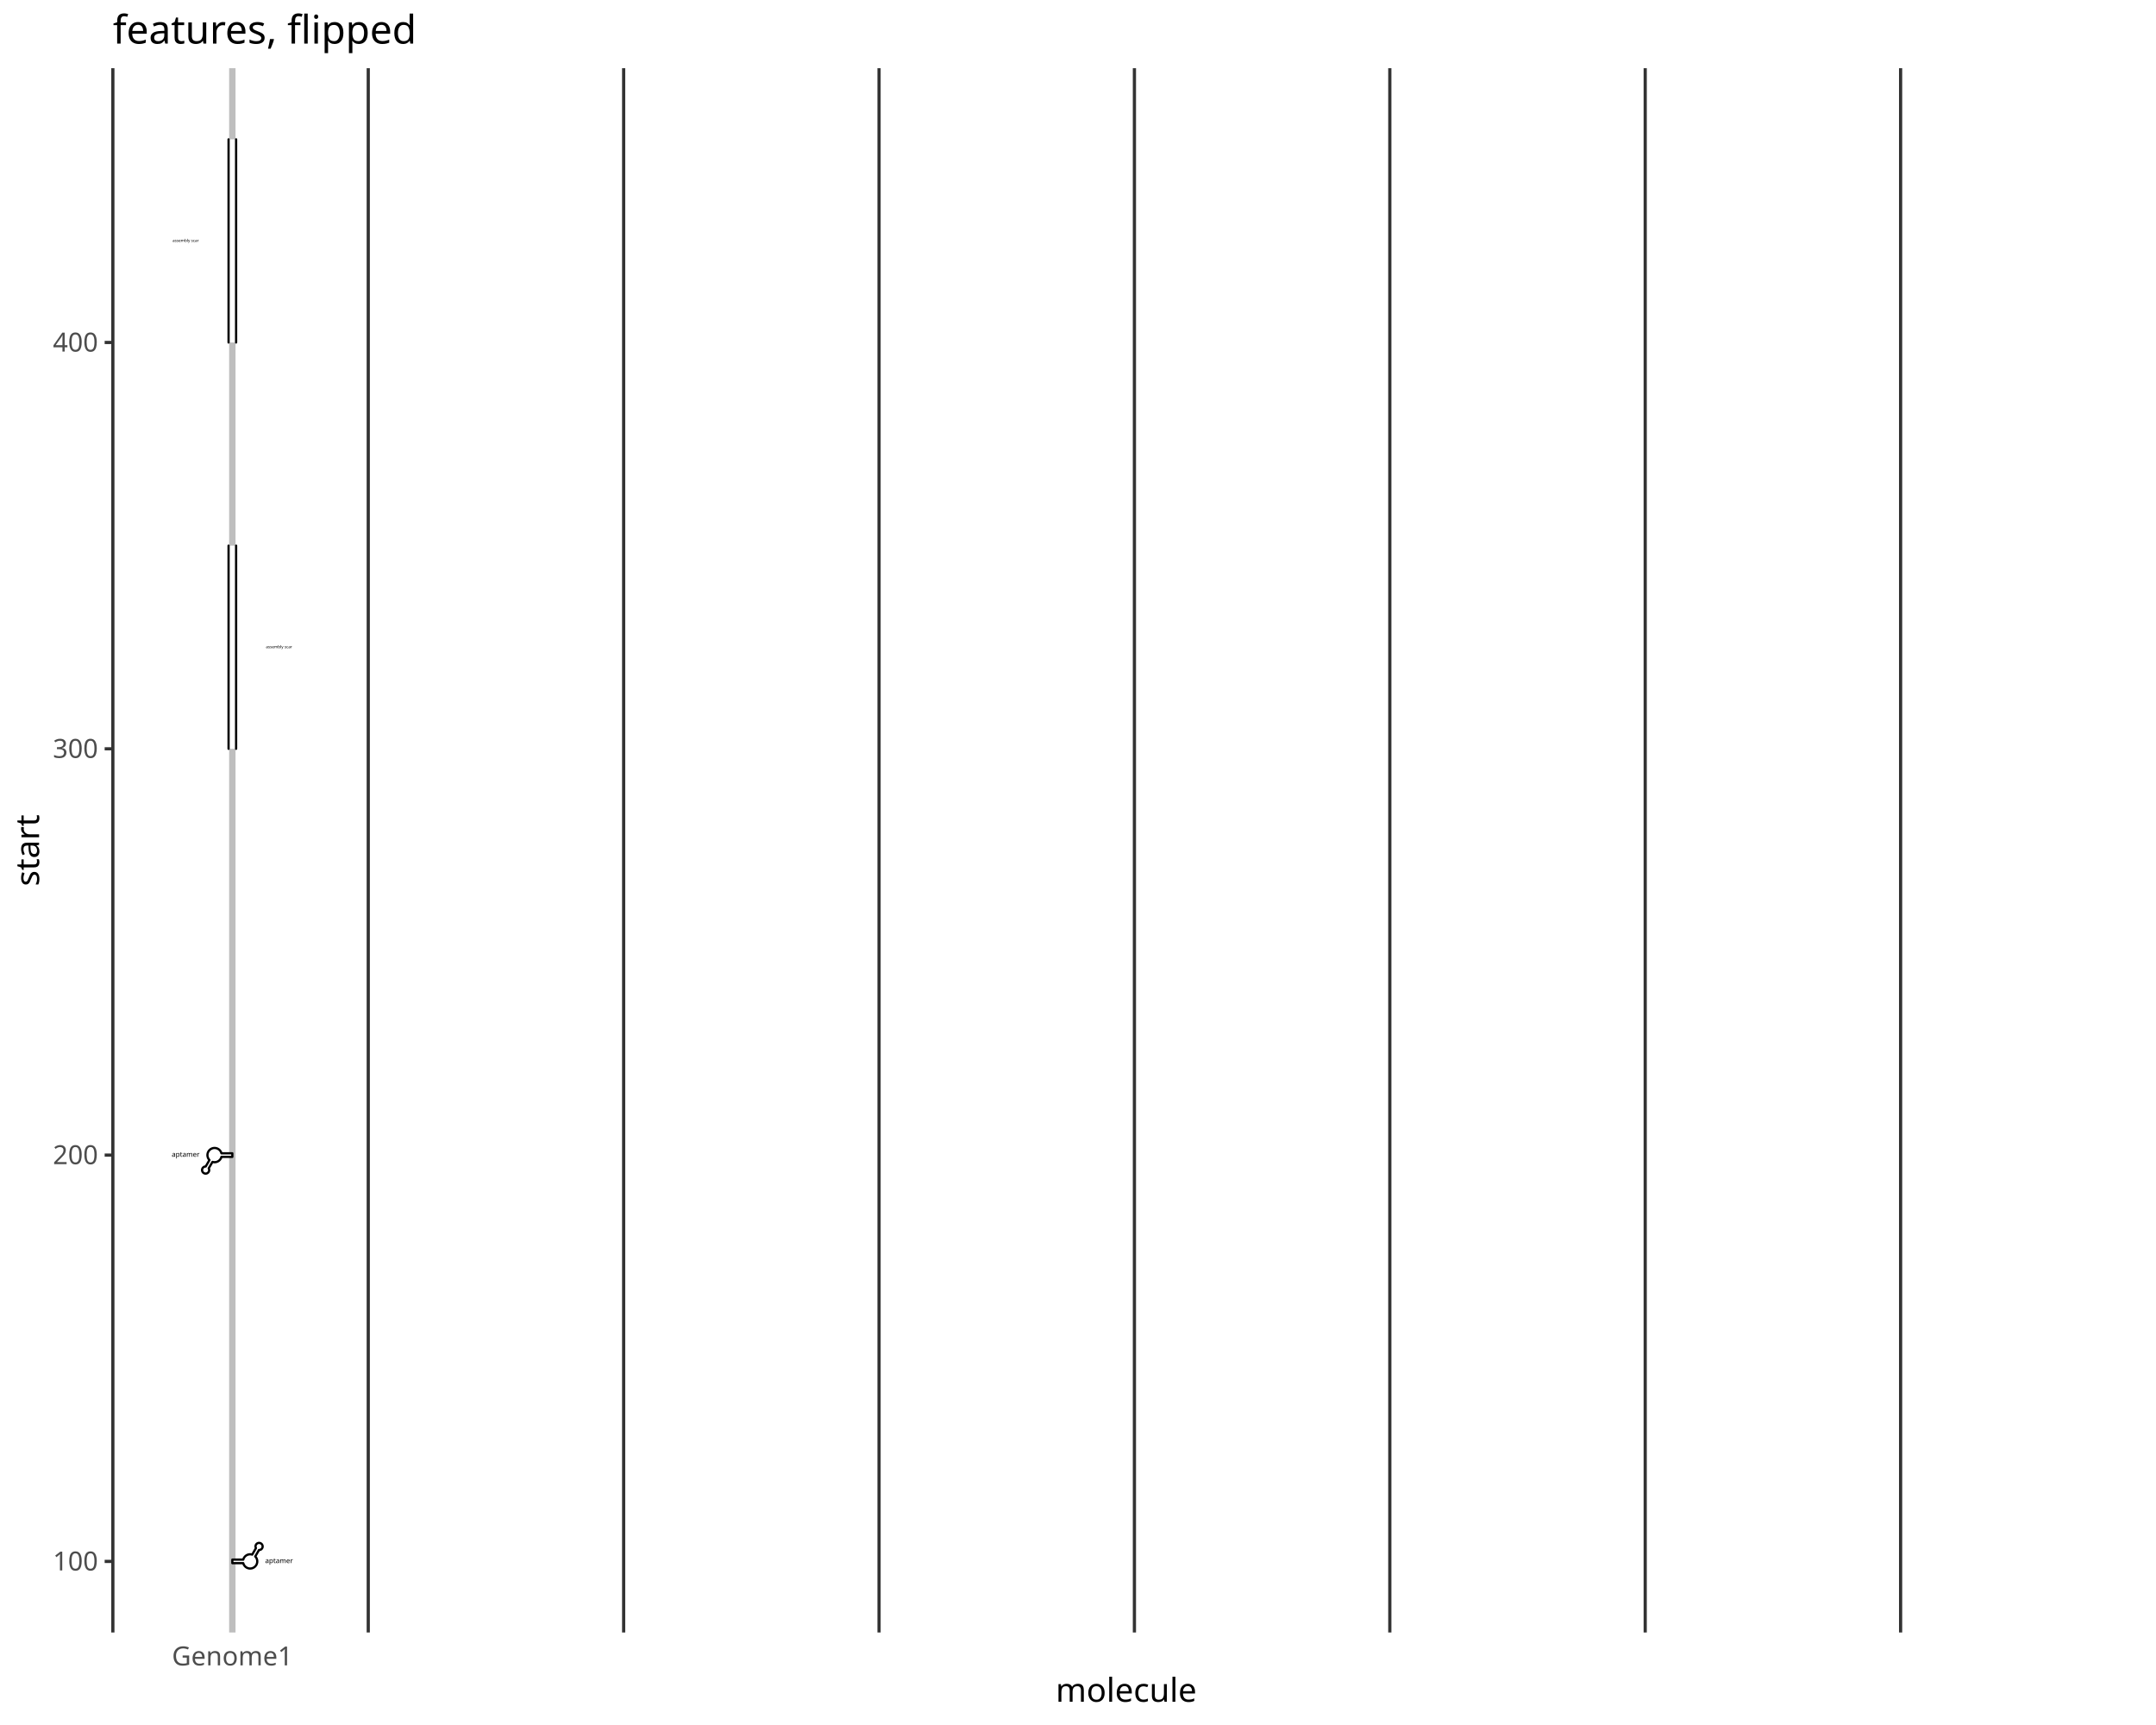
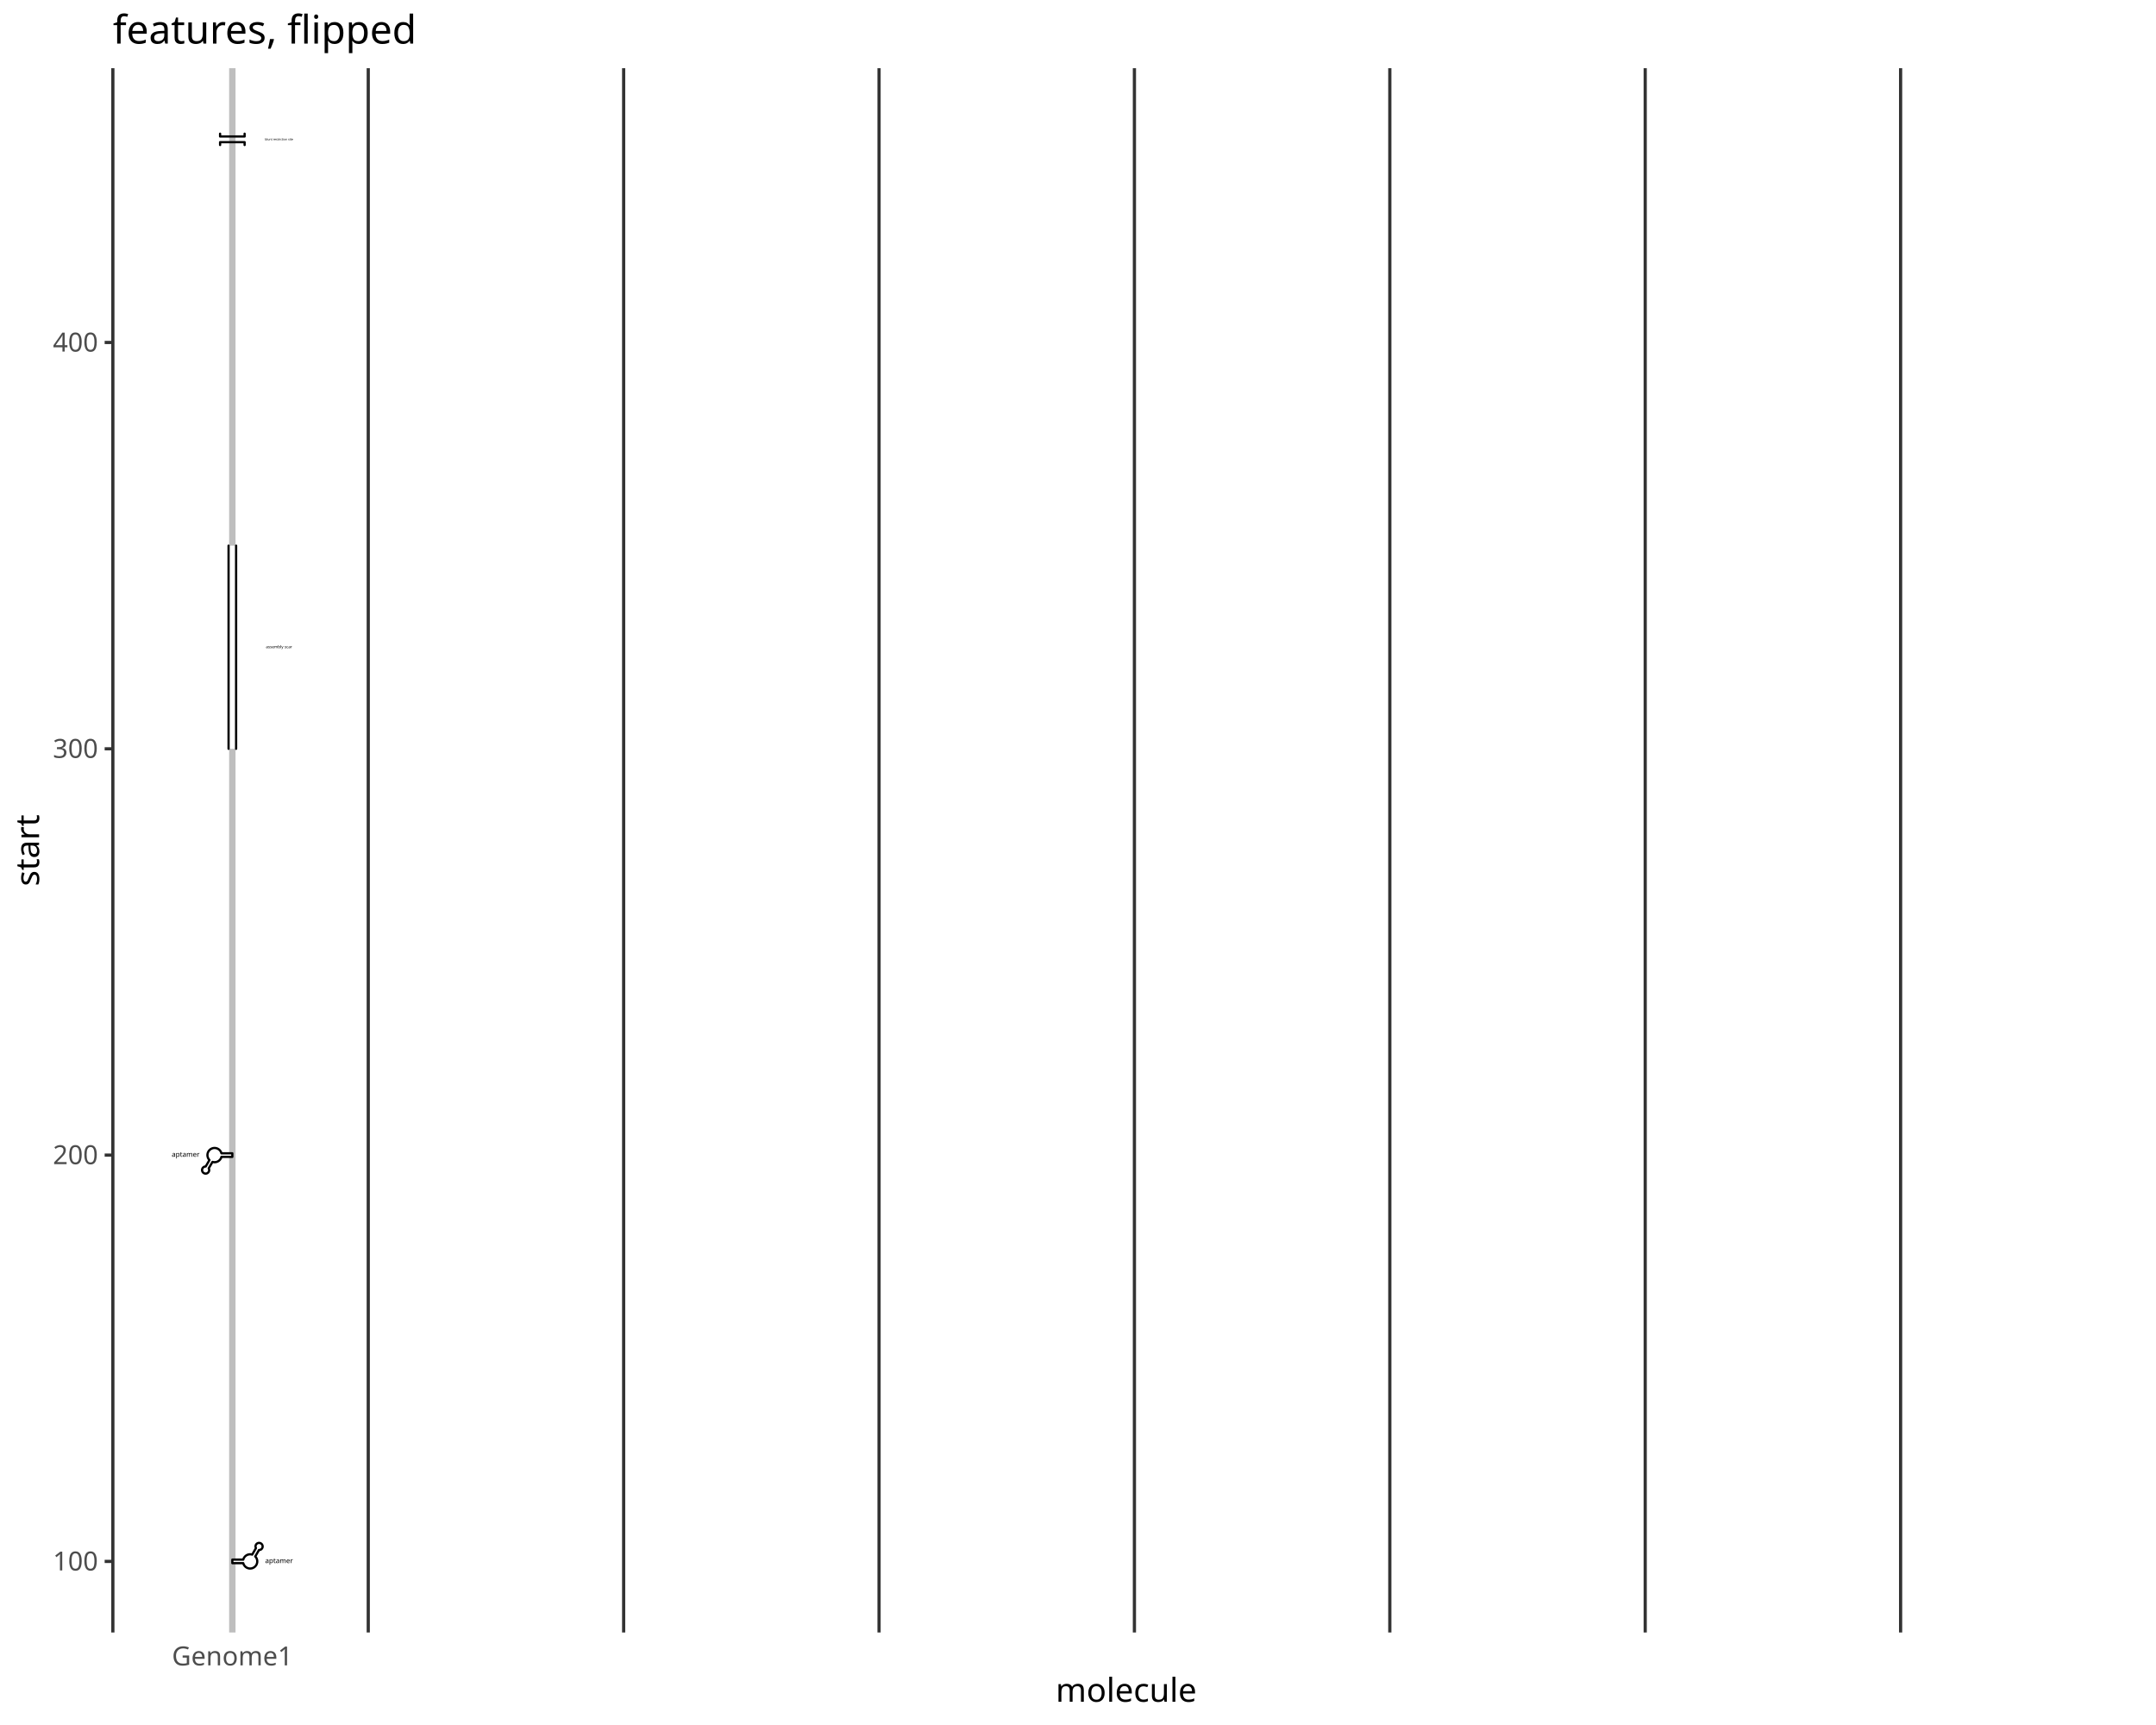
<svg xmlns="http://www.w3.org/2000/svg" class="svglite" data-engine-version="2.0" width="720.00pt" height="576.00pt" viewBox="0 0 720.00 576.00">
  <defs>
    <style type="text/css">
    .svglite line, .svglite polyline, .svglite polygon, .svglite path, .svglite rect, .svglite circle {
      fill: none;
      stroke: #000000;
      stroke-linecap: round;
      stroke-linejoin: round;
      stroke-miterlimit: 10.00;
    }
  </style>
  </defs>
  <rect width="100%" height="100%" style="stroke: none; fill: #FFFFFF;" />
  <defs>
    <clipPath id="cpMC4wMHw3MjAuMDB8MC4wMHw1NzYuMDA=">
      <rect x="0.00" y="0.00" width="720.00" height="576.00" />
    </clipPath>
  </defs>
  <g clip-path="url(#cpMC4wMHw3MjAuMDB8MC4wMHw1NzYuMDA=)">
    <rect x="-0" y="0.00" width="720.00" height="576.00" style="stroke-width: 1.07; stroke: #FFFFFF; fill: #FFFFFF;" />
  </g>
  <defs>
    <clipPath id="cpMzcuNjl8MTE3LjUwfDIyLjc4fDU0NS4xMQ==">
      <rect x="37.69" y="22.78" width="79.81" height="522.33" />
    </clipPath>
  </defs>
  <g clip-path="url(#cpMzcuNjl8MTE3LjUwfDIyLjc4fDU0NS4xMQ==)">
    <polyline points="77.59,545.11 77.59,22.78 " style="stroke-width: 2.13; stroke: #BEBEBE; stroke-linecap: butt;" />
    <polygon points="77.59,520.78 81.24,520.78 81.24,520.78 81.27,520.67 81.30,520.57 81.34,520.47 81.38,520.37 81.43,520.27 81.48,520.18 81.54,520.09 81.60,520.00 81.66,519.91 81.73,519.83 81.80,519.75 81.87,519.68 81.95,519.60 82.03,519.53 82.11,519.47 82.20,519.41 82.29,519.35 82.38,519.29 82.47,519.24 82.57,519.20 82.67,519.16 82.77,519.12 82.87,519.09 82.98,519.06 83.09,519.04 83.20,519.02 83.31,519.00 83.42,519.00 83.53,518.99 83.53,518.99 83.56,518.99 83.58,518.99 83.61,518.99 83.63,519.00 83.66,519.00 83.68,519.00 83.71,519.00 83.73,519.00 83.76,519.00 83.78,519.01 83.81,519.01 83.83,519.01 83.85,519.01 83.88,519.02 83.90,519.02 83.93,519.03 83.95,519.03 83.97,519.03 84.00,519.04 84.02,519.04 84.04,519.05 84.07,519.05 84.09,519.06 84.11,519.06 84.14,519.07 84.16,519.08 84.18,519.08 84.21,519.09 84.23,519.10 85.47,516.94 85.47,516.94 85.47,516.92 85.46,516.91 85.45,516.89 85.44,516.87 85.43,516.85 85.42,516.83 85.42,516.82 85.41,516.80 85.40,516.78 85.39,516.76 85.39,516.74 85.38,516.72 85.38,516.70 85.37,516.68 85.36,516.67 85.36,516.65 85.36,516.63 85.35,516.61 85.35,516.59 85.34,516.57 85.34,516.55 85.34,516.53 85.34,516.51 85.33,516.49 85.33,516.47 85.33,516.44 85.33,516.42 85.33,516.40 85.33,516.38 85.33,516.38 85.33,516.31 85.34,516.25 85.34,516.18 85.36,516.12 85.37,516.06 85.39,515.99 85.42,515.93 85.44,515.88 85.47,515.82 85.50,515.76 85.54,515.71 85.57,515.66 85.61,515.61 85.65,515.56 85.70,515.52 85.75,515.48 85.79,515.44 85.85,515.40 85.90,515.37 85.95,515.33 86.01,515.31 86.07,515.28 86.13,515.26 86.19,515.24 86.25,515.22 86.32,515.21 86.38,515.20 86.45,515.20 86.52,515.19 86.52,515.19 86.58,515.20 86.65,515.20 86.72,515.21 86.78,515.22 86.84,515.24 86.90,515.26 86.96,515.28 87.02,515.31 87.08,515.33 87.13,515.37 87.19,515.40 87.24,515.44 87.29,515.48 87.33,515.52 87.38,515.56 87.42,515.61 87.46,515.66 87.50,515.71 87.53,515.76 87.56,515.82 87.59,515.88 87.62,515.93 87.64,515.99 87.66,516.06 87.68,516.12 87.69,516.18 87.70,516.25 87.70,516.31 87.71,516.38 87.71,516.38 87.70,516.45 87.70,516.52 87.69,516.58 87.68,516.65 87.66,516.71 87.64,516.77 87.62,516.83 87.59,516.89 87.56,516.94 87.53,517.00 87.50,517.05 87.46,517.10 87.42,517.15 87.38,517.20 87.33,517.24 87.29,517.29 87.24,517.33 87.19,517.36 87.13,517.40 87.08,517.43 87.02,517.46 86.96,517.48 86.90,517.51 86.84,517.52 86.78,517.54 86.72,517.55 86.65,517.56 86.58,517.57 86.52,517.57 86.52,517.57 86.52,517.57 86.51,517.57 86.51,517.57 86.51,517.57 86.51,517.57 86.51,517.57 86.51,517.57 86.51,517.57 86.51,517.57 86.51,517.57 86.50,517.57 86.50,517.57 86.50,517.57 86.50,517.57 86.50,517.57 86.50,517.57 86.50,517.57 86.50,517.57 86.50,517.57 86.49,517.57 86.49,517.57 86.49,517.57 86.49,517.57 86.49,517.57 86.49,517.57 86.49,517.57 86.49,517.57 86.49,517.57 86.49,517.57 85.24,519.72 85.24,519.72 85.28,519.76 85.33,519.81 85.37,519.86 85.40,519.91 85.44,519.95 85.48,520.00 85.51,520.05 85.55,520.11 85.58,520.16 85.61,520.21 85.64,520.27 85.67,520.32 85.69,520.38 85.72,520.44 85.74,520.49 85.77,520.55 85.79,520.61 85.81,520.67 85.82,520.73 85.84,520.79 85.86,520.86 85.87,520.92 85.88,520.98 85.89,521.04 85.90,521.11 85.90,521.17 85.91,521.24 85.91,521.30 85.91,521.37 85.91,521.37 85.91,521.51 85.90,521.64 85.88,521.77 85.85,521.90 85.82,522.02 85.78,522.15 85.74,522.27 85.69,522.38 85.63,522.50 85.57,522.61 85.50,522.71 85.42,522.81 85.34,522.91 85.26,523.01 85.17,523.09 85.08,523.18 84.98,523.26 84.88,523.33 84.77,523.40 84.66,523.46 84.55,523.52 84.43,523.57 84.31,523.62 84.19,523.66 84.06,523.69 83.93,523.71 83.80,523.73 83.67,523.74 83.53,523.75 83.53,523.75 83.42,523.74 83.31,523.74 83.20,523.72 83.09,523.71 82.98,523.68 82.87,523.65 82.77,523.62 82.67,523.58 82.57,523.54 82.47,523.50 82.38,523.45 82.29,523.39 82.20,523.33 82.11,523.27 82.03,523.21 81.95,523.14 81.87,523.06 81.80,522.99 81.73,522.91 81.66,522.83 81.60,522.74 81.54,522.65 81.48,522.56 81.43,522.47 81.38,522.37 81.34,522.27 81.30,522.17 81.27,522.07 81.24,521.96 77.59,521.96 " style="stroke-width: 0.75; fill: #FFFFFF;" />
    <polygon points="77.59,386.29 73.95,386.29 73.95,386.29 73.92,386.40 73.89,386.50 73.85,386.60 73.80,386.70 73.76,386.80 73.71,386.89 73.65,386.98 73.59,387.07 73.53,387.16 73.46,387.24 73.39,387.32 73.32,387.39 73.24,387.47 73.16,387.54 73.07,387.60 72.99,387.66 72.90,387.72 72.81,387.78 72.71,387.83 72.62,387.87 72.52,387.91 72.41,387.95 72.31,387.98 72.21,388.01 72.10,388.04 71.99,388.05 71.88,388.07 71.77,388.07 71.65,388.08 71.65,388.08 71.63,388.08 71.60,388.08 71.58,388.08 71.55,388.08 71.53,388.07 71.50,388.07 71.48,388.07 71.45,388.07 71.43,388.07 71.40,388.06 71.38,388.06 71.36,388.06 71.33,388.06 71.31,388.05 71.28,388.05 71.26,388.04 71.24,388.04 71.21,388.04 71.19,388.03 71.16,388.03 71.14,388.02 71.12,388.02 71.09,388.01 71.07,388.01 71.05,388.00 71.02,387.99 71.00,387.99 70.98,387.98 70.96,387.97 69.71,390.13 69.71,390.13 69.72,390.15 69.73,390.16 69.74,390.18 69.75,390.20 69.76,390.22 69.76,390.24 69.77,390.25 69.78,390.27 69.79,390.29 69.79,390.31 69.80,390.33 69.80,390.35 69.81,390.37 69.82,390.39 69.82,390.41 69.83,390.42 69.83,390.44 69.83,390.46 69.84,390.48 69.84,390.50 69.85,390.52 69.85,390.54 69.85,390.56 69.85,390.58 69.85,390.61 69.86,390.63 69.86,390.65 69.86,390.67 69.86,390.69 69.86,390.69 69.86,390.76 69.85,390.82 69.84,390.89 69.83,390.95 69.81,391.02 69.79,391.08 69.77,391.14 69.74,391.20 69.72,391.25 69.68,391.31 69.65,391.36 69.61,391.41 69.57,391.46 69.53,391.51 69.49,391.55 69.44,391.59 69.39,391.63 69.34,391.67 69.29,391.70 69.23,391.74 69.18,391.76 69.12,391.79 69.06,391.81 69.00,391.83 68.93,391.85 68.87,391.86 68.80,391.87 68.74,391.88 68.67,391.88 68.67,391.88 68.60,391.88 68.54,391.87 68.47,391.86 68.41,391.85 68.34,391.83 68.28,391.81 68.22,391.79 68.16,391.76 68.11,391.74 68.05,391.70 68.00,391.67 67.95,391.63 67.90,391.59 67.85,391.55 67.81,391.51 67.76,391.46 67.73,391.41 67.69,391.36 67.65,391.31 67.62,391.25 67.59,391.20 67.57,391.14 67.55,391.08 67.53,391.02 67.51,390.95 67.50,390.89 67.49,390.82 67.48,390.76 67.48,390.69 67.48,390.69 67.48,390.62 67.49,390.55 67.50,390.49 67.51,390.43 67.53,390.36 67.55,390.30 67.57,390.24 67.59,390.18 67.62,390.13 67.65,390.07 67.69,390.02 67.73,389.97 67.76,389.92 67.81,389.87 67.85,389.83 67.90,389.78 67.95,389.74 68.00,389.71 68.05,389.67 68.11,389.64 68.16,389.61 68.22,389.59 68.28,389.57 68.34,389.55 68.41,389.53 68.47,389.52 68.54,389.51 68.60,389.50 68.67,389.50 68.67,389.50 68.67,389.50 68.67,389.50 68.67,389.50 68.67,389.50 68.67,389.50 68.68,389.50 68.68,389.50 68.68,389.50 68.68,389.50 68.68,389.50 68.68,389.50 68.68,389.50 68.68,389.50 68.68,389.50 68.69,389.50 68.69,389.50 68.69,389.50 68.69,389.50 68.69,389.50 68.69,389.50 68.69,389.50 68.69,389.50 68.69,389.50 68.70,389.50 68.70,389.50 68.70,389.50 68.70,389.50 68.70,389.50 68.70,389.50 69.94,387.35 69.94,387.35 69.90,387.31 69.86,387.26 69.82,387.21 69.78,387.17 69.74,387.12 69.71,387.07 69.67,387.02 69.64,386.96 69.61,386.91 69.58,386.86 69.55,386.80 69.52,386.75 69.49,386.69 69.47,386.63 69.44,386.58 69.42,386.52 69.40,386.46 69.38,386.40 69.36,386.34 69.35,386.28 69.33,386.22 69.32,386.15 69.31,386.09 69.30,386.03 69.29,385.96 69.28,385.90 69.28,385.83 69.28,385.77 69.27,385.70 69.27,385.70 69.28,385.57 69.29,385.43 69.31,385.30 69.33,385.17 69.37,385.05 69.40,384.92 69.45,384.80 69.50,384.69 69.56,384.57 69.62,384.46 69.69,384.36 69.76,384.26 69.84,384.16 69.93,384.06 70.02,383.98 70.11,383.89 70.21,383.81 70.31,383.74 70.42,383.67 70.53,383.61 70.64,383.55 70.76,383.50 70.88,383.45 71.00,383.41 71.12,383.38 71.25,383.36 71.38,383.34 71.52,383.33 71.65,383.32 71.65,383.32 71.77,383.33 71.88,383.33 71.99,383.35 72.10,383.37 72.21,383.39 72.31,383.42 72.41,383.45 72.52,383.49 72.62,383.53 72.71,383.57 72.81,383.62 72.90,383.68 72.99,383.74 73.07,383.80 73.16,383.86 73.24,383.93 73.32,384.01 73.39,384.08 73.46,384.16 73.53,384.24 73.59,384.33 73.65,384.42 73.71,384.51 73.76,384.60 73.80,384.70 73.85,384.80 73.89,384.90 73.92,385.00 73.95,385.11 77.59,385.11 " style="stroke-width: 0.75; fill: #FFFFFF;" />
    <text x="93.18" y="521.93" text-anchor="middle" style="font-size: 2.32px; font-family: sans;" textLength="8.50px" lengthAdjust="spacingAndGlyphs">aptamer</text>
    <text x="62.00" y="386.26" text-anchor="middle" style="font-size: 2.32px; font-family: sans;" textLength="8.50px" lengthAdjust="spacingAndGlyphs">aptamer</text>
    <polygon points="76.33,250.03 76.33,182.20 78.85,182.20 78.85,250.03 " style="stroke-width: 0.75; stroke: none; fill: #FFFFFF;" />
    <polyline points="76.33,250.03 76.33,182.20 " style="stroke-width: 0.75;" />
    <polyline points="78.85,182.20 78.85,250.03 " style="stroke-width: 0.75;" />
-     <polygon points="76.33,114.36 76.33,46.53 78.85,46.53 78.85,114.36 " style="stroke-width: 0.75; stroke: none; fill: #FFFFFF;" />
-     <polyline points="76.33,114.36 76.33,46.53 " style="stroke-width: 0.75;" />
-     <polyline points="78.85,46.53 78.85,114.36 " style="stroke-width: 0.75;" />
    <text x="93.18" y="216.43" text-anchor="middle" style="font-size: 1.33px; font-family: sans;" textLength="8.50px" lengthAdjust="spacingAndGlyphs">assembly scar</text>
-     <text x="62.00" y="80.76" text-anchor="middle" style="font-size: 1.33px; font-family: sans;" textLength="8.50px" lengthAdjust="spacingAndGlyphs">assembly scar</text>
+     <polyline points="73.50,48.42 73.50,47.47 81.69,47.47 81.69,48.42 " style="stroke-width: 0.75;" />
+     <polyline points="73.50,44.64 73.50,45.58 81.69,45.58 81.69,44.64 " style="stroke-width: 0.75;" />
+     <text x="93.18" y="46.86" text-anchor="middle" style="font-size: 0.99px; font-family: sans;" textLength="8.50px" lengthAdjust="spacingAndGlyphs">blunt restriction site</text>
  </g>
  <g clip-path="url(#cpMC4wMHw3MjAuMDB8MC4wMHw1NzYuMDA=)">
</g>
  <defs>
    <clipPath id="cpMTIyLjk4fDIwMi43OXwyMi43OHw1NDUuMTE=">
      <rect x="122.98" y="22.78" width="79.81" height="522.33" />
    </clipPath>
  </defs>
  <g clip-path="url(#cpMTIyLjk4fDIwMi43OXwyMi43OHw1NDUuMTE=)">
</g>
  <g clip-path="url(#cpMC4wMHw3MjAuMDB8MC4wMHw1NzYuMDA=)">
</g>
  <defs>
    <clipPath id="cpMjA4LjI3fDI4OC4wOHwyMi43OHw1NDUuMTE=">
      <rect x="208.27" y="22.78" width="79.81" height="522.33" />
    </clipPath>
  </defs>
  <g clip-path="url(#cpMjA4LjI3fDI4OC4wOHwyMi43OHw1NDUuMTE=)">
</g>
  <g clip-path="url(#cpMC4wMHw3MjAuMDB8MC4wMHw1NzYuMDA=)">
</g>
  <defs>
    <clipPath id="cpMjkzLjU2fDM3My4zNnwyMi43OHw1NDUuMTE=">
      <rect x="293.56" y="22.78" width="79.81" height="522.33" />
    </clipPath>
  </defs>
  <g clip-path="url(#cpMjkzLjU2fDM3My4zNnwyMi43OHw1NDUuMTE=)">
</g>
  <g clip-path="url(#cpMC4wMHw3MjAuMDB8MC4wMHw1NzYuMDA=)">
</g>
  <defs>
    <clipPath id="cpMzc4Ljg0fDQ1OC42NXwyMi43OHw1NDUuMTE=">
      <rect x="378.84" y="22.78" width="79.81" height="522.33" />
    </clipPath>
  </defs>
  <g clip-path="url(#cpMzc4Ljg0fDQ1OC42NXwyMi43OHw1NDUuMTE=)">
</g>
  <g clip-path="url(#cpMC4wMHw3MjAuMDB8MC4wMHw1NzYuMDA=)">
</g>
  <defs>
    <clipPath id="cpNDY0LjEzfDU0My45NHwyMi43OHw1NDUuMTE=">
      <rect x="464.13" y="22.78" width="79.81" height="522.33" />
    </clipPath>
  </defs>
  <g clip-path="url(#cpNDY0LjEzfDU0My45NHwyMi43OHw1NDUuMTE=)">
</g>
  <g clip-path="url(#cpMC4wMHw3MjAuMDB8MC4wMHw1NzYuMDA=)">
</g>
  <defs>
    <clipPath id="cpNTQ5LjQyfDYyOS4yM3wyMi43OHw1NDUuMTE=">
      <rect x="549.42" y="22.78" width="79.81" height="522.33" />
    </clipPath>
  </defs>
  <g clip-path="url(#cpNTQ5LjQyfDYyOS4yM3wyMi43OHw1NDUuMTE=)">
</g>
  <g clip-path="url(#cpMC4wMHw3MjAuMDB8MC4wMHw1NzYuMDA=)">
</g>
  <defs>
    <clipPath id="cpNjM0LjcxfDcxNC41MnwyMi43OHw1NDUuMTE=">
      <rect x="634.71" y="22.78" width="79.81" height="522.33" />
    </clipPath>
  </defs>
  <g clip-path="url(#cpNjM0LjcxfDcxNC41MnwyMi43OHw1NDUuMTE=)">
</g>
  <g clip-path="url(#cpMC4wMHw3MjAuMDB8MC4wMHw1NzYuMDA=)">
</g>
  <defs>
    <clipPath id="cpMzcuNjl8MTE3LjUwfDIyLjc4fDIyLjc4">
      <rect x="37.69" y="22.78" width="79.81" height="0.00" />
    </clipPath>
  </defs>
  <g clip-path="url(#cpMzcuNjl8MTE3LjUwfDIyLjc4fDIyLjc4)">
</g>
  <g clip-path="url(#cpMC4wMHw3MjAuMDB8MC4wMHw1NzYuMDA=)">
</g>
  <defs>
    <clipPath id="cpMTIyLjk4fDIwMi43OXwyMi43OHwyMi43OA==">
      <rect x="122.98" y="22.78" width="79.81" height="0.00" />
    </clipPath>
  </defs>
  <g clip-path="url(#cpMTIyLjk4fDIwMi43OXwyMi43OHwyMi43OA==)">
</g>
  <g clip-path="url(#cpMC4wMHw3MjAuMDB8MC4wMHw1NzYuMDA=)">
</g>
  <defs>
    <clipPath id="cpMjA4LjI3fDI4OC4wOHwyMi43OHwyMi43OA==">
      <rect x="208.27" y="22.78" width="79.81" height="0.00" />
    </clipPath>
  </defs>
  <g clip-path="url(#cpMjA4LjI3fDI4OC4wOHwyMi43OHwyMi43OA==)">
</g>
  <g clip-path="url(#cpMC4wMHw3MjAuMDB8MC4wMHw1NzYuMDA=)">
</g>
  <defs>
    <clipPath id="cpMjkzLjU2fDM3My4zNnwyMi43OHwyMi43OA==">
      <rect x="293.56" y="22.78" width="79.81" height="0.00" />
    </clipPath>
  </defs>
  <g clip-path="url(#cpMjkzLjU2fDM3My4zNnwyMi43OHwyMi43OA==)">
</g>
  <g clip-path="url(#cpMC4wMHw3MjAuMDB8MC4wMHw1NzYuMDA=)">
</g>
  <defs>
    <clipPath id="cpMzc4Ljg0fDQ1OC42NXwyMi43OHwyMi43OA==">
      <rect x="378.84" y="22.78" width="79.81" height="0.00" />
    </clipPath>
  </defs>
  <g clip-path="url(#cpMzc4Ljg0fDQ1OC42NXwyMi43OHwyMi43OA==)">
</g>
  <g clip-path="url(#cpMC4wMHw3MjAuMDB8MC4wMHw1NzYuMDA=)">
</g>
  <defs>
    <clipPath id="cpNDY0LjEzfDU0My45NHwyMi43OHwyMi43OA==">
      <rect x="464.13" y="22.78" width="79.81" height="0.00" />
    </clipPath>
  </defs>
  <g clip-path="url(#cpNDY0LjEzfDU0My45NHwyMi43OHwyMi43OA==)">
</g>
  <g clip-path="url(#cpMC4wMHw3MjAuMDB8MC4wMHw1NzYuMDA=)">
</g>
  <defs>
    <clipPath id="cpNTQ5LjQyfDYyOS4yM3wyMi43OHwyMi43OA==">
      <rect x="549.42" y="22.78" width="79.81" height="0.00" />
    </clipPath>
  </defs>
  <g clip-path="url(#cpNTQ5LjQyfDYyOS4yM3wyMi43OHwyMi43OA==)">
</g>
  <g clip-path="url(#cpMC4wMHw3MjAuMDB8MC4wMHw1NzYuMDA=)">
</g>
  <defs>
    <clipPath id="cpNjM0LjcxfDcxNC41MnwyMi43OHwyMi43OA==">
      <rect x="634.71" y="22.78" width="79.81" height="0.00" />
    </clipPath>
  </defs>
  <g clip-path="url(#cpNjM0LjcxfDcxNC41MnwyMi43OHwyMi43OA==)">
</g>
  <g clip-path="url(#cpMC4wMHw3MjAuMDB8MC4wMHw1NzYuMDA=)">
    <text x="77.59" y="556.10" text-anchor="middle" style="font-size: 8.80px; fill: #4D4D4D; font-family: sans;" textLength="38.65px" lengthAdjust="spacingAndGlyphs">Genome1</text>
    <polyline points="634.71,545.11 634.71,22.78 " style="stroke-width: 1.07; stroke: #333333; stroke-linecap: butt;" />
    <polyline points="549.42,545.11 549.42,22.78 " style="stroke-width: 1.07; stroke: #333333; stroke-linecap: butt;" />
    <polyline points="464.13,545.11 464.13,22.78 " style="stroke-width: 1.07; stroke: #333333; stroke-linecap: butt;" />
    <polyline points="378.84,545.11 378.84,22.78 " style="stroke-width: 1.07; stroke: #333333; stroke-linecap: butt;" />
    <polyline points="293.56,545.11 293.56,22.78 " style="stroke-width: 1.07; stroke: #333333; stroke-linecap: butt;" />
    <polyline points="208.27,545.11 208.27,22.78 " style="stroke-width: 1.07; stroke: #333333; stroke-linecap: butt;" />
    <polyline points="122.98,545.11 122.98,22.78 " style="stroke-width: 1.07; stroke: #333333; stroke-linecap: butt;" />
    <polyline points="37.69,545.11 37.69,22.78 " style="stroke-width: 1.07; stroke: #333333; stroke-linecap: butt;" />
    <text x="32.76" y="524.40" text-anchor="end" style="font-size: 8.80px; fill: #4D4D4D; font-family: sans;" textLength="14.68px" lengthAdjust="spacingAndGlyphs">100</text>
    <text x="32.76" y="388.73" text-anchor="end" style="font-size: 8.80px; fill: #4D4D4D; font-family: sans;" textLength="14.68px" lengthAdjust="spacingAndGlyphs">200</text>
    <text x="32.76" y="253.06" text-anchor="end" style="font-size: 8.80px; fill: #4D4D4D; font-family: sans;" textLength="14.68px" lengthAdjust="spacingAndGlyphs">300</text>
    <text x="32.76" y="117.39" text-anchor="end" style="font-size: 8.80px; fill: #4D4D4D; font-family: sans;" textLength="14.68px" lengthAdjust="spacingAndGlyphs">400</text>
    <polyline points="34.95,521.37 37.69,521.37 " style="stroke-width: 1.07; stroke: #333333; stroke-linecap: butt;" />
    <polyline points="34.95,385.70 37.69,385.70 " style="stroke-width: 1.07; stroke: #333333; stroke-linecap: butt;" />
    <polyline points="34.95,250.03 37.69,250.03 " style="stroke-width: 1.07; stroke: #333333; stroke-linecap: butt;" />
    <polyline points="34.95,114.36 37.69,114.36 " style="stroke-width: 1.07; stroke: #333333; stroke-linecap: butt;" />
    <text x="376.10" y="568.24" text-anchor="middle" style="font-size: 11.00px; font-family: sans;" textLength="44.03px" lengthAdjust="spacingAndGlyphs">molecule</text>
    <text transform="translate(13.05,283.95) rotate(-90)" text-anchor="middle" style="font-size: 11.00px; font-family: sans;" textLength="21.40px" lengthAdjust="spacingAndGlyphs">start</text>
    <text x="37.69" y="14.56" style="font-size: 13.20px; font-family: sans;" textLength="93.93px" lengthAdjust="spacingAndGlyphs">features, flipped</text>
  </g>
</svg>
